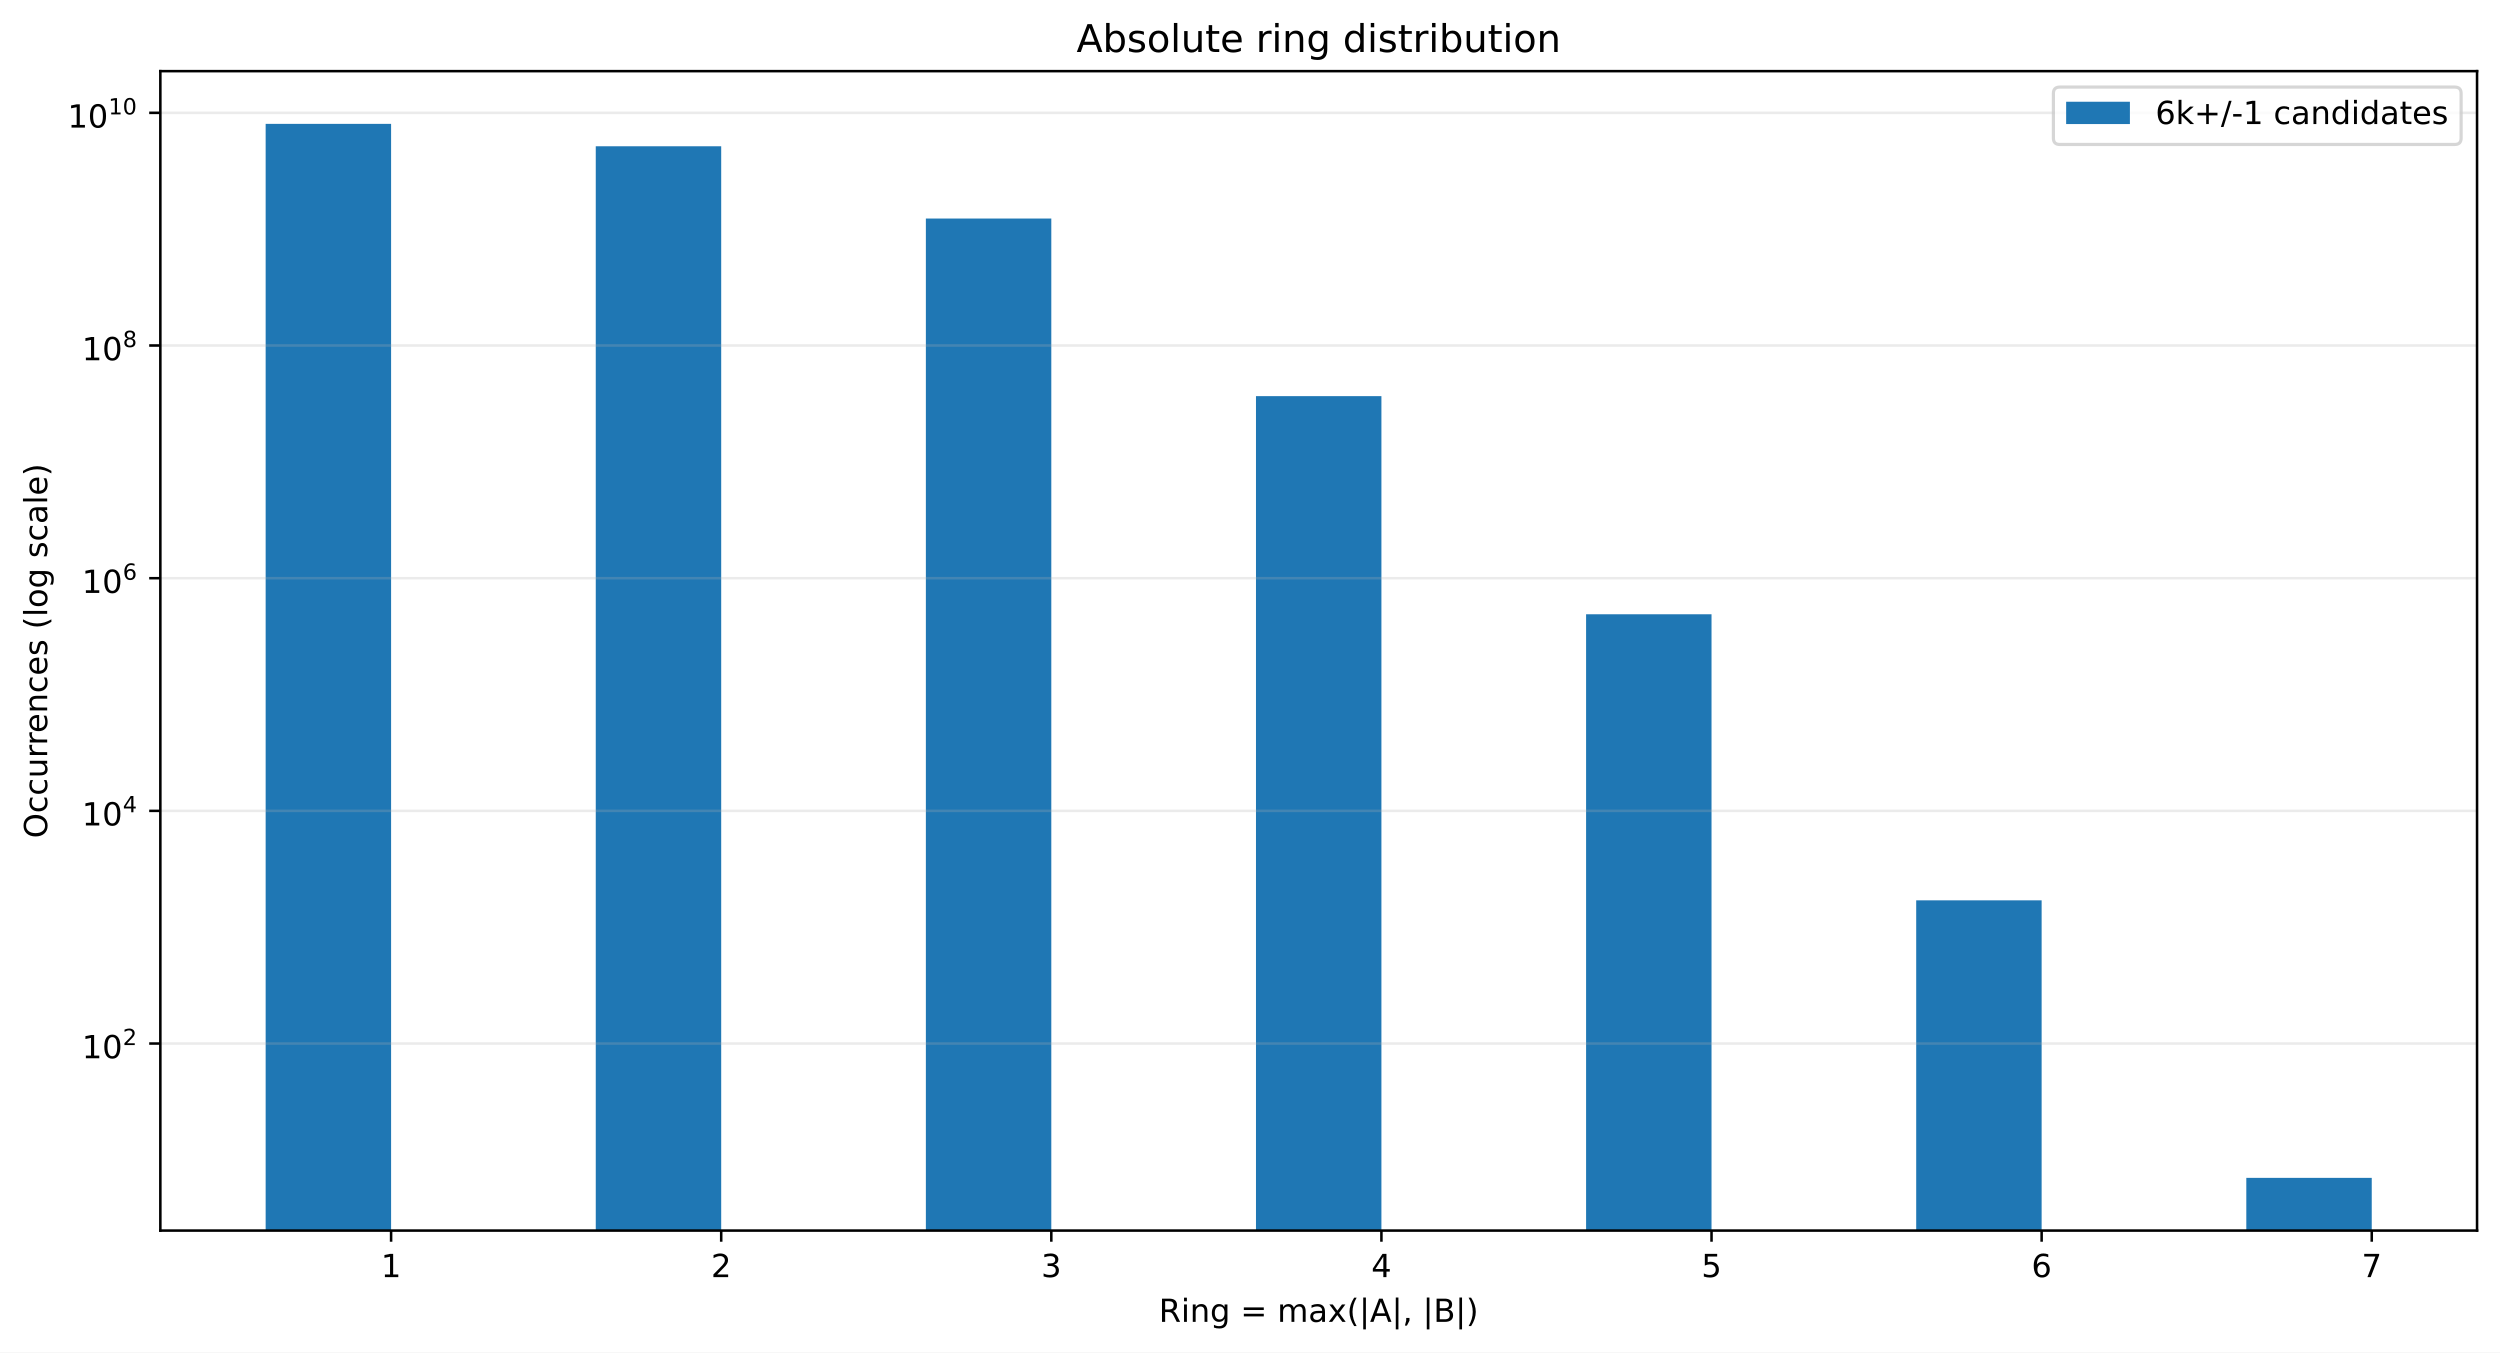
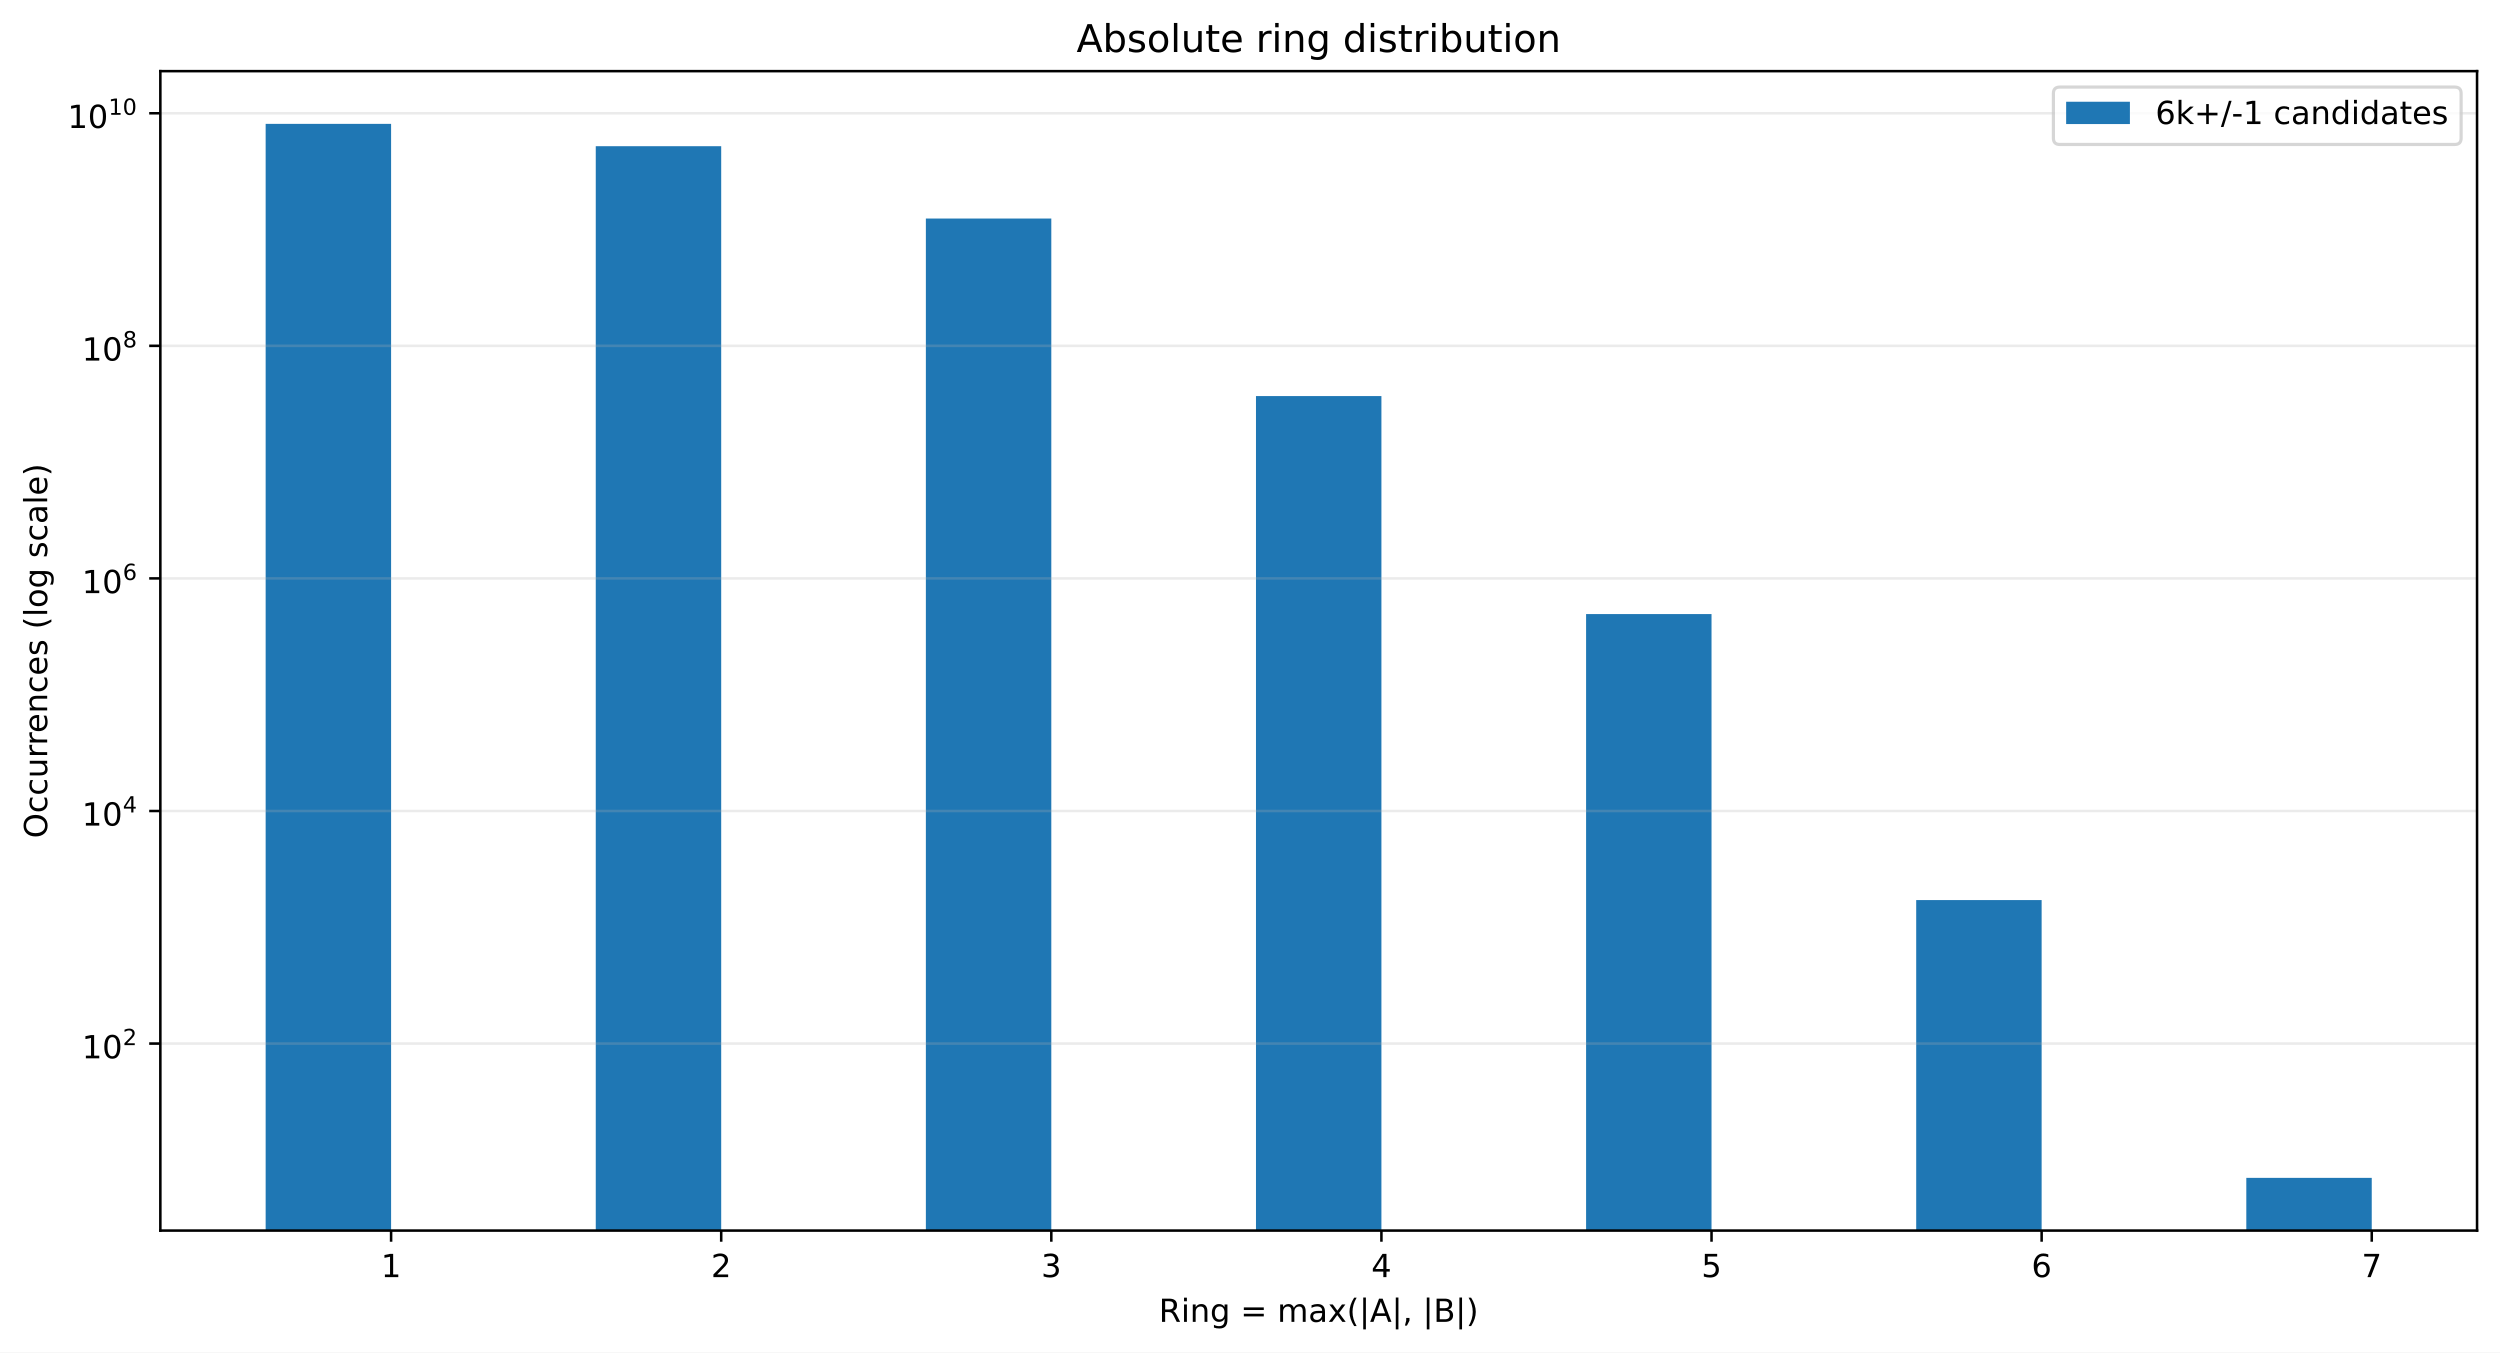
<svg xmlns="http://www.w3.org/2000/svg" xmlns:xlink="http://www.w3.org/1999/xlink" width="784.258pt" height="424.28pt" viewBox="0 0 784.258 424.28" version="1.1">
  <defs>
    <style type="text/css">*{stroke-linejoin: round; stroke-linecap: butt}</style>
  </defs>
  <g id="figure_1">
    <g id="patch_1">
      <path d="M 0 424.28  L 784.258 424.28  L 784.258 0  L 0 0  z " style="fill: #ffffff" />
    </g>
    <g id="axes_1">
      <g id="patch_2">
        <path d="M 50.301 386.036  L 777.058 386.036  L 777.058 22.318  L 50.301 22.318  z " style="fill: #ffffff" />
      </g>
      <g id="patch_3">
-         <path d="M 83.335 36895.144  L 122.687 36895.144  L 122.687 38.851  L 83.335 38.851  z " clip-path="url(#p9d83a79ca1)" style="fill: #1f77b4" />
+         <path d="M 83.335 36881.09  L 122.687 36881.09  L 122.687 38.851  L 83.335 38.851  z " clip-path="url(#p1af6a7d7ad)" style="fill: #1f77b4" />
      </g>
      <g id="patch_4">
-         <path d="M 186.891 36895.144  L 226.243 36895.144  L 226.243 45.875  L 186.891 45.875  z " clip-path="url(#p9d83a79ca1)" style="fill: #1f77b4" />
+         <path d="M 186.891 36881.09  L 226.243 36881.09  L 226.243 45.873  L 186.891 45.873  z " clip-path="url(#p1af6a7d7ad)" style="fill: #1f77b4" />
      </g>
      <g id="patch_5">
-         <path d="M 290.448 36895.144  L 329.799 36895.144  L 329.799 68.564  L 290.448 68.564  z " clip-path="url(#p9d83a79ca1)" style="fill: #1f77b4" />
+         <path d="M 290.448 36881.09  L 329.799 36881.09  L 329.799 68.552  L 290.448 68.552  z " clip-path="url(#p1af6a7d7ad)" style="fill: #1f77b4" />
      </g>
      <g id="patch_6">
-         <path d="M 394.004 36895.144  L 433.355 36895.144  L 433.355 124.276  L 394.004 124.276  z " clip-path="url(#p9d83a79ca1)" style="fill: #1f77b4" />
+         <path d="M 394.004 36881.09  L 433.355 36881.09  L 433.355 124.243  L 394.004 124.243  z " clip-path="url(#p1af6a7d7ad)" style="fill: #1f77b4" />
      </g>
      <g id="patch_7">
-         <path d="M 497.56 36895.144  L 536.912 36895.144  L 536.912 192.703  L 497.56 192.703  z " clip-path="url(#p9d83a79ca1)" style="fill: #1f77b4" />
+         <path d="M 497.56 36881.09  L 536.912 36881.09  L 536.912 192.641  L 497.56 192.641  z " clip-path="url(#p1af6a7d7ad)" style="fill: #1f77b4" />
      </g>
      <g id="patch_8">
-         <path d="M 601.116 36895.144  L 640.468 36895.144  L 640.468 282.441  L 601.116 282.441  z " clip-path="url(#p9d83a79ca1)" style="fill: #1f77b4" />
+         <path d="M 601.116 36881.09  L 640.468 36881.09  L 640.468 282.363  L 601.116 282.363  z " clip-path="url(#p1af6a7d7ad)" style="fill: #1f77b4" />
      </g>
      <g id="patch_9">
-         <path d="M 704.673 36895.144  L 744.024 36895.144  L 744.024 369.503  L 704.673 369.503  z " clip-path="url(#p9d83a79ca1)" style="fill: #1f77b4" />
+         <path d="M 704.673 36881.09  L 744.024 36881.09  L 744.024 369.503  L 704.673 369.503  z " clip-path="url(#p1af6a7d7ad)" style="fill: #1f77b4" />
      </g>
      <g id="matplotlib.axis_1">
        <g id="xtick_1">
          <g id="line2d_1">
            <defs>
-               <path id="mffdfafa941" d="M 0 0  L 0 3.5  " style="stroke: #000000; stroke-width: 0.8" />
+               <path id="m644e844375" d="M 0 0  L 0 3.5  " style="stroke: #000000; stroke-width: 0.8" />
            </defs>
            <g>
-               <use xlink:href="#mffdfafa941" x="122.687" y="386.036" style="stroke: #000000; stroke-width: 0.8" />
+               <use xlink:href="#m644e844375" x="122.687" y="386.036" style="stroke: #000000; stroke-width: 0.8" />
            </g>
          </g>
          <g id="text_1">
            <g transform="translate(119.5053 400.6334) scale(0.1 -0.1)">
              <defs>
                <path id="DejaVuSans-14" d="M 794 531  L 1825 531  L 1825 4091  L 703 3866  L 703 4441  L 1819 4666  L 2450 4666  L 2450 531  L 3481 531  L 3481 0  L 794 0  L 794 531  z " transform="scale(0.015625)" />
              </defs>
              <use xlink:href="#DejaVuSans-14" />
            </g>
          </g>
        </g>
        <g id="xtick_2">
          <g id="line2d_2">
            <g>
-               <use xlink:href="#mffdfafa941" x="226.243" y="386.036" style="stroke: #000000; stroke-width: 0.8" />
+               <use xlink:href="#m644e844375" x="226.243" y="386.036" style="stroke: #000000; stroke-width: 0.8" />
            </g>
          </g>
          <g id="text_2">
            <g transform="translate(223.0616 400.6334) scale(0.1 -0.1)">
              <defs>
                <path id="DejaVuSans-15" d="M 1228 531  L 3431 531  L 3431 0  L 469 0  L 469 531  Q 828 903 1448 1529  Q 2069 2156 2228 2338  Q 2531 2678 2651 2914  Q 2772 3150 2772 3378  Q 2772 3750 2511 3984  Q 2250 4219 1831 4219  Q 1534 4219 1204 4116  Q 875 4013 500 3803  L 500 4441  Q 881 4594 1212 4672  Q 1544 4750 1819 4750  Q 2544 4750 2975 4387  Q 3406 4025 3406 3419  Q 3406 3131 3298 2873  Q 3191 2616 2906 2266  Q 2828 2175 2409 1742  Q 1991 1309 1228 531  z " transform="scale(0.015625)" />
              </defs>
              <use xlink:href="#DejaVuSans-15" />
            </g>
          </g>
        </g>
        <g id="xtick_3">
          <g id="line2d_3">
            <g>
-               <use xlink:href="#mffdfafa941" x="329.799" y="386.036" style="stroke: #000000; stroke-width: 0.8" />
+               <use xlink:href="#m644e844375" x="329.799" y="386.036" style="stroke: #000000; stroke-width: 0.8" />
            </g>
          </g>
          <g id="text_3">
            <g transform="translate(326.6178 400.6334) scale(0.1 -0.1)">
              <defs>
                <path id="DejaVuSans-16" d="M 2597 2516  Q 3050 2419 3304 2112  Q 3559 1806 3559 1356  Q 3559 666 3084 287  Q 2609 -91 1734 -91  Q 1441 -91 1130 -33  Q 819 25 488 141  L 488 750  Q 750 597 1062 519  Q 1375 441 1716 441  Q 2309 441 2620 675  Q 2931 909 2931 1356  Q 2931 1769 2642 2001  Q 2353 2234 1838 2234  L 1294 2234  L 1294 2753  L 1863 2753  Q 2328 2753 2575 2939  Q 2822 3125 2822 3475  Q 2822 3834 2567 4026  Q 2313 4219 1838 4219  Q 1578 4219 1281 4162  Q 984 4106 628 3988  L 628 4550  Q 988 4650 1302 4700  Q 1616 4750 1894 4750  Q 2613 4750 3031 4423  Q 3450 4097 3450 3541  Q 3450 3153 3228 2886  Q 3006 2619 2597 2516  z " transform="scale(0.015625)" />
              </defs>
              <use xlink:href="#DejaVuSans-16" />
            </g>
          </g>
        </g>
        <g id="xtick_4">
          <g id="line2d_4">
            <g>
-               <use xlink:href="#mffdfafa941" x="433.355" y="386.036" style="stroke: #000000; stroke-width: 0.8" />
+               <use xlink:href="#m644e844375" x="433.355" y="386.036" style="stroke: #000000; stroke-width: 0.8" />
            </g>
          </g>
          <g id="text_4">
            <g transform="translate(430.174 400.6334) scale(0.1 -0.1)">
              <defs>
                <path id="DejaVuSans-17" d="M 2419 4116  L 825 1625  L 2419 1625  L 2419 4116  z M 2253 4666  L 3047 4666  L 3047 1625  L 3713 1625  L 3713 1100  L 3047 1100  L 3047 0  L 2419 0  L 2419 1100  L 313 1100  L 313 1709  L 2253 4666  z " transform="scale(0.015625)" />
              </defs>
              <use xlink:href="#DejaVuSans-17" />
            </g>
          </g>
        </g>
        <g id="xtick_5">
          <g id="line2d_5">
            <g>
-               <use xlink:href="#mffdfafa941" x="536.912" y="386.036" style="stroke: #000000; stroke-width: 0.8" />
+               <use xlink:href="#m644e844375" x="536.912" y="386.036" style="stroke: #000000; stroke-width: 0.8" />
            </g>
          </g>
          <g id="text_5">
            <g transform="translate(533.7303 400.6334) scale(0.1 -0.1)">
              <defs>
                <path id="DejaVuSans-18" d="M 691 4666  L 3169 4666  L 3169 4134  L 1269 4134  L 1269 2991  Q 1406 3038 1543 3061  Q 1681 3084 1819 3084  Q 2600 3084 3056 2656  Q 3513 2228 3513 1497  Q 3513 744 3044 326  Q 2575 -91 1722 -91  Q 1428 -91 1123 -41  Q 819 9 494 109  L 494 744  Q 775 591 1075 516  Q 1375 441 1709 441  Q 2250 441 2565 725  Q 2881 1009 2881 1497  Q 2881 1984 2565 2268  Q 2250 2553 1709 2553  Q 1456 2553 1204 2497  Q 953 2441 691 2322  L 691 4666  z " transform="scale(0.015625)" />
              </defs>
              <use xlink:href="#DejaVuSans-18" />
            </g>
          </g>
        </g>
        <g id="xtick_6">
          <g id="line2d_6">
            <g>
-               <use xlink:href="#mffdfafa941" x="640.468" y="386.036" style="stroke: #000000; stroke-width: 0.8" />
+               <use xlink:href="#m644e844375" x="640.468" y="386.036" style="stroke: #000000; stroke-width: 0.8" />
            </g>
          </g>
          <g id="text_6">
            <g transform="translate(637.2865 400.6334) scale(0.1 -0.1)">
              <defs>
                <path id="DejaVuSans-19" d="M 2113 2584  Q 1688 2584 1439 2293  Q 1191 2003 1191 1497  Q 1191 994 1439 701  Q 1688 409 2113 409  Q 2538 409 2786 701  Q 3034 994 3034 1497  Q 3034 2003 2786 2293  Q 2538 2584 2113 2584  z M 3366 4563  L 3366 3988  Q 3128 4100 2886 4159  Q 2644 4219 2406 4219  Q 1781 4219 1451 3797  Q 1122 3375 1075 2522  Q 1259 2794 1537 2939  Q 1816 3084 2150 3084  Q 2853 3084 3261 2657  Q 3669 2231 3669 1497  Q 3669 778 3244 343  Q 2819 -91 2113 -91  Q 1303 -91 875 529  Q 447 1150 447 2328  Q 447 3434 972 4092  Q 1497 4750 2381 4750  Q 2619 4750 2861 4703  Q 3103 4656 3366 4563  z " transform="scale(0.015625)" />
              </defs>
              <use xlink:href="#DejaVuSans-19" />
            </g>
          </g>
        </g>
        <g id="xtick_7">
          <g id="line2d_7">
            <g>
-               <use xlink:href="#mffdfafa941" x="744.024" y="386.036" style="stroke: #000000; stroke-width: 0.8" />
+               <use xlink:href="#m644e844375" x="744.024" y="386.036" style="stroke: #000000; stroke-width: 0.8" />
            </g>
          </g>
          <g id="text_7">
            <g transform="translate(740.8427 400.6334) scale(0.1 -0.1)">
              <defs>
                <path id="DejaVuSans-1a" d="M 525 4666  L 3525 4666  L 3525 4397  L 1831 0  L 1172 0  L 2766 4134  L 525 4134  L 525 4666  z " transform="scale(0.015625)" />
              </defs>
              <use xlink:href="#DejaVuSans-1a" />
            </g>
          </g>
        </g>
        <g id="text_8">
          <g transform="translate(363.5437 414.678) scale(0.1 -0.1)">
            <defs>
              <path id="DejaVuSans-35" d="M 2841 2188  Q 3044 2119 3236 1894  Q 3428 1669 3622 1275  L 4263 0  L 3584 0  L 2988 1197  Q 2756 1666 2539 1819  Q 2322 1972 1947 1972  L 1259 1972  L 1259 0  L 628 0  L 628 4666  L 2053 4666  Q 2853 4666 3247 4331  Q 3641 3997 3641 3322  Q 3641 2881 3436 2590  Q 3231 2300 2841 2188  z M 1259 4147  L 1259 2491  L 2053 2491  Q 2509 2491 2742 2702  Q 2975 2913 2975 3322  Q 2975 3731 2742 3939  Q 2509 4147 2053 4147  L 1259 4147  z " transform="scale(0.015625)" />
              <path id="DejaVuSans-4c" d="M 603 3500  L 1178 3500  L 1178 0  L 603 0  L 603 3500  z M 603 4863  L 1178 4863  L 1178 4134  L 603 4134  L 603 4863  z " transform="scale(0.015625)" />
              <path id="DejaVuSans-51" d="M 3513 2113  L 3513 0  L 2938 0  L 2938 2094  Q 2938 2591 2744 2837  Q 2550 3084 2163 3084  Q 1697 3084 1428 2787  Q 1159 2491 1159 1978  L 1159 0  L 581 0  L 581 3500  L 1159 3500  L 1159 2956  Q 1366 3272 1645 3428  Q 1925 3584 2291 3584  Q 2894 3584 3203 3211  Q 3513 2838 3513 2113  z " transform="scale(0.015625)" />
              <path id="DejaVuSans-4a" d="M 2906 1791  Q 2906 2416 2648 2759  Q 2391 3103 1925 3103  Q 1463 3103 1205 2759  Q 947 2416 947 1791  Q 947 1169 1205 825  Q 1463 481 1925 481  Q 2391 481 2648 825  Q 2906 1169 2906 1791  z M 3481 434  Q 3481 -459 3084 -895  Q 2688 -1331 1869 -1331  Q 1566 -1331 1297 -1286  Q 1028 -1241 775 -1147  L 775 -588  Q 1028 -725 1275 -790  Q 1522 -856 1778 -856  Q 2344 -856 2625 -561  Q 2906 -266 2906 331  L 2906 616  Q 2728 306 2450 153  Q 2172 0 1784 0  Q 1141 0 747 490  Q 353 981 353 1791  Q 353 2603 747 3093  Q 1141 3584 1784 3584  Q 2172 3584 2450 3431  Q 2728 3278 2906 2969  L 2906 3500  L 3481 3500  L 3481 434  z " transform="scale(0.015625)" />
              <path id="DejaVuSans-3" transform="scale(0.015625)" />
              <path id="DejaVuSans-20" d="M 678 2906  L 4684 2906  L 4684 2381  L 678 2381  L 678 2906  z M 678 1631  L 4684 1631  L 4684 1100  L 678 1100  L 678 1631  z " transform="scale(0.015625)" />
              <path id="DejaVuSans-50" d="M 3328 2828  Q 3544 3216 3844 3400  Q 4144 3584 4550 3584  Q 5097 3584 5394 3201  Q 5691 2819 5691 2113  L 5691 0  L 5113 0  L 5113 2094  Q 5113 2597 4934 2840  Q 4756 3084 4391 3084  Q 3944 3084 3684 2787  Q 3425 2491 3425 1978  L 3425 0  L 2847 0  L 2847 2094  Q 2847 2600 2669 2842  Q 2491 3084 2119 3084  Q 1678 3084 1418 2786  Q 1159 2488 1159 1978  L 1159 0  L 581 0  L 581 3500  L 1159 3500  L 1159 2956  Q 1356 3278 1631 3431  Q 1906 3584 2284 3584  Q 2666 3584 2933 3390  Q 3200 3197 3328 2828  z " transform="scale(0.015625)" />
              <path id="DejaVuSans-44" d="M 2194 1759  Q 1497 1759 1228 1600  Q 959 1441 959 1056  Q 959 750 1161 570  Q 1363 391 1709 391  Q 2188 391 2477 730  Q 2766 1069 2766 1631  L 2766 1759  L 2194 1759  z M 3341 1997  L 3341 0  L 2766 0  L 2766 531  Q 2569 213 2275 61  Q 1981 -91 1556 -91  Q 1019 -91 701 211  Q 384 513 384 1019  Q 384 1609 779 1909  Q 1175 2209 1959 2209  L 2766 2209  L 2766 2266  Q 2766 2663 2505 2880  Q 2244 3097 1772 3097  Q 1472 3097 1187 3025  Q 903 2953 641 2809  L 641 3341  Q 956 3463 1253 3523  Q 1550 3584 1831 3584  Q 2591 3584 2966 3190  Q 3341 2797 3341 1997  z " transform="scale(0.015625)" />
              <path id="DejaVuSans-5b" d="M 3513 3500  L 2247 1797  L 3578 0  L 2900 0  L 1881 1375  L 863 0  L 184 0  L 1544 1831  L 300 3500  L 978 3500  L 1906 2253  L 2834 3500  L 3513 3500  z " transform="scale(0.015625)" />
              <path id="DejaVuSans-b" d="M 1984 4856  Q 1566 4138 1362 3434  Q 1159 2731 1159 2009  Q 1159 1288 1364 580  Q 1569 -128 1984 -844  L 1484 -844  Q 1016 -109 783 600  Q 550 1309 550 2009  Q 550 2706 781 3412  Q 1013 4119 1484 4856  L 1984 4856  z " transform="scale(0.015625)" />
              <path id="DejaVuSans-5f" d="M 1344 4891  L 1344 -1509  L 813 -1509  L 813 4891  L 1344 4891  z " transform="scale(0.015625)" />
              <path id="DejaVuSans-24" d="M 2188 4044  L 1331 1722  L 3047 1722  L 2188 4044  z M 1831 4666  L 2547 4666  L 4325 0  L 3669 0  L 3244 1197  L 1141 1197  L 716 0  L 50 0  L 1831 4666  z " transform="scale(0.015625)" />
              <path id="DejaVuSans-f" d="M 750 794  L 1409 794  L 1409 256  L 897 -744  L 494 -744  L 750 256  L 750 794  z " transform="scale(0.015625)" />
              <path id="DejaVuSans-25" d="M 1259 2228  L 1259 519  L 2272 519  Q 2781 519 3026 730  Q 3272 941 3272 1375  Q 3272 1813 3026 2020  Q 2781 2228 2272 2228  L 1259 2228  z M 1259 4147  L 1259 2741  L 2194 2741  Q 2656 2741 2882 2914  Q 3109 3088 3109 3444  Q 3109 3797 2882 3972  Q 2656 4147 2194 4147  L 1259 4147  z M 628 4666  L 2241 4666  Q 2963 4666 3353 4366  Q 3744 4066 3744 3513  Q 3744 3084 3544 2831  Q 3344 2578 2956 2516  Q 3422 2416 3680 2098  Q 3938 1781 3938 1306  Q 3938 681 3513 340  Q 3088 0 2303 0  L 628 0  L 628 4666  z " transform="scale(0.015625)" />
              <path id="DejaVuSans-c" d="M 513 4856  L 1013 4856  Q 1481 4119 1714 3412  Q 1947 2706 1947 2009  Q 1947 1309 1714 600  Q 1481 -109 1013 -844  L 513 -844  Q 928 -128 1133 580  Q 1338 1288 1338 2009  Q 1338 2731 1133 3434  Q 928 4138 513 4856  z " transform="scale(0.015625)" />
            </defs>
            <use xlink:href="#DejaVuSans-35" />
            <use xlink:href="#DejaVuSans-4c" transform="translate(69.48438 0)" />
            <use xlink:href="#DejaVuSans-51" transform="translate(97.26562 0)" />
            <use xlink:href="#DejaVuSans-4a" transform="translate(160.6406 0)" />
            <use xlink:href="#DejaVuSans-3" transform="translate(224.125 0)" />
            <use xlink:href="#DejaVuSans-20" transform="translate(255.9062 0)" />
            <use xlink:href="#DejaVuSans-3" transform="translate(339.7031 0)" />
            <use xlink:href="#DejaVuSans-50" transform="translate(371.4844 0)" />
            <use xlink:href="#DejaVuSans-44" transform="translate(468.8906 0)" />
            <use xlink:href="#DejaVuSans-5b" transform="translate(530.1719 0)" />
            <use xlink:href="#DejaVuSans-b" transform="translate(589.3594 0)" />
            <use xlink:href="#DejaVuSans-5f" transform="translate(628.375 0)" />
            <use xlink:href="#DejaVuSans-24" transform="translate(662.0625 0)" />
            <use xlink:href="#DejaVuSans-5f" transform="translate(730.4688 0)" />
            <use xlink:href="#DejaVuSans-f" transform="translate(764.1562 0)" />
            <use xlink:href="#DejaVuSans-3" transform="translate(795.9375 0)" />
            <use xlink:href="#DejaVuSans-5f" transform="translate(827.7188 0)" />
            <use xlink:href="#DejaVuSans-25" transform="translate(861.4062 0)" />
            <use xlink:href="#DejaVuSans-5f" transform="translate(930.0156 0)" />
            <use xlink:href="#DejaVuSans-c" transform="translate(963.7031 0)" />
          </g>
        </g>
      </g>
      <g id="matplotlib.axis_2">
        <g id="ytick_1">
          <g id="line2d_8">
-             <path d="M 50.301 327.355  L 777.058 327.355  " clip-path="url(#p9d83a79ca1)" style="fill: none; stroke: #b0b0b0; stroke-opacity: 0.25; stroke-width: 0.8; stroke-linecap: square" />
+             <path d="M 50.301 327.371  L 777.058 327.371  " clip-path="url(#p1af6a7d7ad)" style="fill: none; stroke: #b0b0b0; stroke-opacity: 0.25; stroke-width: 0.8; stroke-linecap: square" />
          </g>
          <g id="line2d_9">
            <defs>
-               <path id="m74529e0c44" d="M 0 0  L -3.5 0  " style="stroke: #000000; stroke-width: 0.8" />
+               <path id="m22117208d7" d="M 0 0  L -3.5 0  " style="stroke: #000000; stroke-width: 0.8" />
            </defs>
            <g>
-               <use xlink:href="#m74529e0c44" x="50.301" y="327.355" style="stroke: #000000; stroke-width: 0.8" />
+               <use xlink:href="#m22117208d7" x="50.301" y="327.371" style="stroke: #000000; stroke-width: 0.8" />
            </g>
          </g>
          <g id="text_9">
-             <g transform="translate(25.70078 332.0552) scale(0.1 -0.1)">
+             <g transform="translate(25.70078 332.0715) scale(0.1 -0.1)">
              <defs>
                <path id="DejaVuSans-13" d="M 2034 4250  Q 1547 4250 1301 3770  Q 1056 3291 1056 2328  Q 1056 1369 1301 889  Q 1547 409 2034 409  Q 2525 409 2770 889  Q 3016 1369 3016 2328  Q 3016 3291 2770 3770  Q 2525 4250 2034 4250  z M 2034 4750  Q 2819 4750 3233 4129  Q 3647 3509 3647 2328  Q 3647 1150 3233 529  Q 2819 -91 2034 -91  Q 1250 -91 836 529  Q 422 1150 422 2328  Q 422 3509 836 4129  Q 1250 4750 2034 4750  z " transform="scale(0.015625)" />
              </defs>
              <use xlink:href="#DejaVuSans-14" transform="translate(0 0.746875)" />
              <use xlink:href="#DejaVuSans-13" transform="translate(63.62305 0.746875)" />
              <use xlink:href="#DejaVuSans-15" transform="translate(128.2031 42.04688) scale(0.7)" />
            </g>
          </g>
        </g>
        <g id="ytick_2">
          <g id="line2d_10">
-             <path d="M 50.301 254.366  L 777.058 254.366  " clip-path="url(#p9d83a79ca1)" style="fill: none; stroke: #b0b0b0; stroke-opacity: 0.25; stroke-width: 0.8; stroke-linecap: square" />
+             <path d="M 50.301 254.41  L 777.058 254.41  " clip-path="url(#p1af6a7d7ad)" style="fill: none; stroke: #b0b0b0; stroke-opacity: 0.25; stroke-width: 0.8; stroke-linecap: square" />
          </g>
          <g id="line2d_11">
            <g>
-               <use xlink:href="#m74529e0c44" x="50.301" y="254.366" style="stroke: #000000; stroke-width: 0.8" />
+               <use xlink:href="#m22117208d7" x="50.301" y="254.41" style="stroke: #000000; stroke-width: 0.8" />
            </g>
          </g>
          <g id="text_10">
-             <g transform="translate(25.70078 259.0156) scale(0.1 -0.1)">
+             <g transform="translate(25.70078 259.0599) scale(0.1 -0.1)">
              <use xlink:href="#DejaVuSans-14" transform="translate(0 0.665625)" />
              <use xlink:href="#DejaVuSans-13" transform="translate(63.62305 0.665625)" />
              <use xlink:href="#DejaVuSans-17" transform="translate(128.2031 41.96563) scale(0.7)" />
            </g>
          </g>
        </g>
        <g id="ytick_3">
          <g id="line2d_12">
-             <path d="M 50.301 181.376  L 777.058 181.376  " clip-path="url(#p9d83a79ca1)" style="fill: none; stroke: #b0b0b0; stroke-opacity: 0.25; stroke-width: 0.8; stroke-linecap: square" />
+             <path d="M 50.301 181.448  L 777.058 181.448  " clip-path="url(#p1af6a7d7ad)" style="fill: none; stroke: #b0b0b0; stroke-opacity: 0.25; stroke-width: 0.8; stroke-linecap: square" />
          </g>
          <g id="line2d_13">
            <g>
-               <use xlink:href="#m74529e0c44" x="50.301" y="181.376" style="stroke: #000000; stroke-width: 0.8" />
+               <use xlink:href="#m22117208d7" x="50.301" y="181.448" style="stroke: #000000; stroke-width: 0.8" />
            </g>
          </g>
          <g id="text_11">
-             <g transform="translate(25.70078 186.076) scale(0.1 -0.1)">
+             <g transform="translate(25.70078 186.1484) scale(0.1 -0.1)">
              <use xlink:href="#DejaVuSans-14" transform="translate(0 0.746875)" />
              <use xlink:href="#DejaVuSans-13" transform="translate(63.62305 0.746875)" />
              <use xlink:href="#DejaVuSans-19" transform="translate(128.2031 42.04688) scale(0.7)" />
            </g>
          </g>
        </g>
        <g id="ytick_4">
          <g id="line2d_14">
-             <path d="M 50.301 108.386  L 777.058 108.386  " clip-path="url(#p9d83a79ca1)" style="fill: none; stroke: #b0b0b0; stroke-opacity: 0.25; stroke-width: 0.8; stroke-linecap: square" />
+             <path d="M 50.301 108.487  L 777.058 108.487  " clip-path="url(#p1af6a7d7ad)" style="fill: none; stroke: #b0b0b0; stroke-opacity: 0.25; stroke-width: 0.8; stroke-linecap: square" />
          </g>
          <g id="line2d_15">
            <g>
-               <use xlink:href="#m74529e0c44" x="50.301" y="108.386" style="stroke: #000000; stroke-width: 0.8" />
+               <use xlink:href="#m22117208d7" x="50.301" y="108.487" style="stroke: #000000; stroke-width: 0.8" />
            </g>
          </g>
          <g id="text_12">
-             <g transform="translate(25.70078 113.0864) scale(0.1 -0.1)">
+             <g transform="translate(25.70078 113.1869) scale(0.1 -0.1)">
              <defs>
                <path id="DejaVuSans-1b" d="M 2034 2216  Q 1584 2216 1326 1975  Q 1069 1734 1069 1313  Q 1069 891 1326 650  Q 1584 409 2034 409  Q 2484 409 2743 651  Q 3003 894 3003 1313  Q 3003 1734 2745 1975  Q 2488 2216 2034 2216  z M 1403 2484  Q 997 2584 770 2862  Q 544 3141 544 3541  Q 544 4100 942 4425  Q 1341 4750 2034 4750  Q 2731 4750 3128 4425  Q 3525 4100 3525 3541  Q 3525 3141 3298 2862  Q 3072 2584 2669 2484  Q 3125 2378 3379 2068  Q 3634 1759 3634 1313  Q 3634 634 3220 271  Q 2806 -91 2034 -91  Q 1263 -91 848 271  Q 434 634 434 1313  Q 434 1759 690 2068  Q 947 2378 1403 2484  z M 1172 3481  Q 1172 3119 1398 2916  Q 1625 2713 2034 2713  Q 2441 2713 2670 2916  Q 2900 3119 2900 3481  Q 2900 3844 2670 4047  Q 2441 4250 2034 4250  Q 1625 4250 1398 4047  Q 1172 3844 1172 3481  z " transform="scale(0.015625)" />
              </defs>
              <use xlink:href="#DejaVuSans-14" transform="translate(0 0.746875)" />
              <use xlink:href="#DejaVuSans-13" transform="translate(63.62305 0.746875)" />
              <use xlink:href="#DejaVuSans-1b" transform="translate(128.2031 42.04688) scale(0.7)" />
            </g>
          </g>
        </g>
        <g id="ytick_5">
          <g id="line2d_16">
-             <path d="M 50.301 35.397  L 777.058 35.397  " clip-path="url(#p9d83a79ca1)" style="fill: none; stroke: #b0b0b0; stroke-opacity: 0.25; stroke-width: 0.8; stroke-linecap: square" />
+             <path d="M 50.301 35.525  L 777.058 35.525  " clip-path="url(#p1af6a7d7ad)" style="fill: none; stroke: #b0b0b0; stroke-opacity: 0.25; stroke-width: 0.8; stroke-linecap: square" />
          </g>
          <g id="line2d_17">
            <g>
-               <use xlink:href="#m74529e0c44" x="50.301" y="35.397" style="stroke: #000000; stroke-width: 0.8" />
+               <use xlink:href="#m22117208d7" x="50.301" y="35.525" style="stroke: #000000; stroke-width: 0.8" />
            </g>
          </g>
          <g id="text_13">
-             <g transform="translate(21.20078 40.09685) scale(0.1 -0.1)">
+             <g transform="translate(21.20078 40.22541) scale(0.1 -0.1)">
              <use xlink:href="#DejaVuSans-14" transform="translate(0 0.746875)" />
              <use xlink:href="#DejaVuSans-13" transform="translate(63.62305 0.746875)" />
              <use xlink:href="#DejaVuSans-14" transform="translate(128.2031 42.04688) scale(0.7)" />
              <use xlink:href="#DejaVuSans-13" transform="translate(172.7393 42.04688) scale(0.7)" />
            </g>
          </g>
        </g>
        <g id="text_14">
          <g transform="translate(14.79844 262.9551) rotate(-90) scale(0.1 -0.1)">
            <defs>
              <path id="DejaVuSans-32" d="M 2522 4238  Q 1834 4238 1429 3725  Q 1025 3213 1025 2328  Q 1025 1447 1429 934  Q 1834 422 2522 422  Q 3209 422 3611 934  Q 4013 1447 4013 2328  Q 4013 3213 3611 3725  Q 3209 4238 2522 4238  z M 2522 4750  Q 3503 4750 4090 4092  Q 4678 3434 4678 2328  Q 4678 1225 4090 567  Q 3503 -91 2522 -91  Q 1538 -91 948 565  Q 359 1222 359 2328  Q 359 3434 948 4092  Q 1538 4750 2522 4750  z " transform="scale(0.015625)" />
              <path id="DejaVuSans-46" d="M 3122 3366  L 3122 2828  Q 2878 2963 2633 3030  Q 2388 3097 2138 3097  Q 1578 3097 1268 2742  Q 959 2388 959 1747  Q 959 1106 1268 751  Q 1578 397 2138 397  Q 2388 397 2633 464  Q 2878 531 3122 666  L 3122 134  Q 2881 22 2623 -34  Q 2366 -91 2075 -91  Q 1284 -91 818 406  Q 353 903 353 1747  Q 353 2603 823 3093  Q 1294 3584 2113 3584  Q 2378 3584 2631 3529  Q 2884 3475 3122 3366  z " transform="scale(0.015625)" />
              <path id="DejaVuSans-58" d="M 544 1381  L 544 3500  L 1119 3500  L 1119 1403  Q 1119 906 1312 657  Q 1506 409 1894 409  Q 2359 409 2629 706  Q 2900 1003 2900 1516  L 2900 3500  L 3475 3500  L 3475 0  L 2900 0  L 2900 538  Q 2691 219 2414 64  Q 2138 -91 1772 -91  Q 1169 -91 856 284  Q 544 659 544 1381  z M 1991 3584  L 1991 3584  z " transform="scale(0.015625)" />
              <path id="DejaVuSans-55" d="M 2631 2963  Q 2534 3019 2420 3045  Q 2306 3072 2169 3072  Q 1681 3072 1420 2755  Q 1159 2438 1159 1844  L 1159 0  L 581 0  L 581 3500  L 1159 3500  L 1159 2956  Q 1341 3275 1631 3429  Q 1922 3584 2338 3584  Q 2397 3584 2469 3576  Q 2541 3569 2628 3553  L 2631 2963  z " transform="scale(0.015625)" />
              <path id="DejaVuSans-48" d="M 3597 1894  L 3597 1613  L 953 1613  Q 991 1019 1311 708  Q 1631 397 2203 397  Q 2534 397 2845 478  Q 3156 559 3463 722  L 3463 178  Q 3153 47 2828 -22  Q 2503 -91 2169 -91  Q 1331 -91 842 396  Q 353 884 353 1716  Q 353 2575 817 3079  Q 1281 3584 2069 3584  Q 2775 3584 3186 3129  Q 3597 2675 3597 1894  z M 3022 2063  Q 3016 2534 2758 2815  Q 2500 3097 2075 3097  Q 1594 3097 1305 2825  Q 1016 2553 972 2059  L 3022 2063  z " transform="scale(0.015625)" />
              <path id="DejaVuSans-56" d="M 2834 3397  L 2834 2853  Q 2591 2978 2328 3040  Q 2066 3103 1784 3103  Q 1356 3103 1142 2972  Q 928 2841 928 2578  Q 928 2378 1081 2264  Q 1234 2150 1697 2047  L 1894 2003  Q 2506 1872 2764 1633  Q 3022 1394 3022 966  Q 3022 478 2636 193  Q 2250 -91 1575 -91  Q 1294 -91 989 -36  Q 684 19 347 128  L 347 722  Q 666 556 975 473  Q 1284 391 1588 391  Q 1994 391 2212 530  Q 2431 669 2431 922  Q 2431 1156 2273 1281  Q 2116 1406 1581 1522  L 1381 1569  Q 847 1681 609 1914  Q 372 2147 372 2553  Q 372 3047 722 3315  Q 1072 3584 1716 3584  Q 2034 3584 2315 3537  Q 2597 3491 2834 3397  z " transform="scale(0.015625)" />
              <path id="DejaVuSans-4f" d="M 603 4863  L 1178 4863  L 1178 0  L 603 0  L 603 4863  z " transform="scale(0.015625)" />
              <path id="DejaVuSans-52" d="M 1959 3097  Q 1497 3097 1228 2736  Q 959 2375 959 1747  Q 959 1119 1226 758  Q 1494 397 1959 397  Q 2419 397 2687 759  Q 2956 1122 2956 1747  Q 2956 2369 2687 2733  Q 2419 3097 1959 3097  z M 1959 3584  Q 2709 3584 3137 3096  Q 3566 2609 3566 1747  Q 3566 888 3137 398  Q 2709 -91 1959 -91  Q 1206 -91 779 398  Q 353 888 353 1747  Q 353 2609 779 3096  Q 1206 3584 1959 3584  z " transform="scale(0.015625)" />
            </defs>
            <use xlink:href="#DejaVuSans-32" />
            <use xlink:href="#DejaVuSans-46" transform="translate(78.71875 0)" />
            <use xlink:href="#DejaVuSans-46" transform="translate(133.7031 0)" />
            <use xlink:href="#DejaVuSans-58" transform="translate(188.6875 0)" />
            <use xlink:href="#DejaVuSans-55" transform="translate(252.0625 0)" />
            <use xlink:href="#DejaVuSans-55" transform="translate(291.4219 0)" />
            <use xlink:href="#DejaVuSans-48" transform="translate(330.3281 0)" />
            <use xlink:href="#DejaVuSans-51" transform="translate(391.8594 0)" />
            <use xlink:href="#DejaVuSans-46" transform="translate(455.2344 0)" />
            <use xlink:href="#DejaVuSans-48" transform="translate(510.2188 0)" />
            <use xlink:href="#DejaVuSans-56" transform="translate(571.75 0)" />
            <use xlink:href="#DejaVuSans-3" transform="translate(623.8438 0)" />
            <use xlink:href="#DejaVuSans-b" transform="translate(655.625 0)" />
            <use xlink:href="#DejaVuSans-4f" transform="translate(694.6406 0)" />
            <use xlink:href="#DejaVuSans-52" transform="translate(722.4219 0)" />
            <use xlink:href="#DejaVuSans-4a" transform="translate(783.6094 0)" />
            <use xlink:href="#DejaVuSans-3" transform="translate(847.0938 0)" />
            <use xlink:href="#DejaVuSans-56" transform="translate(878.875 0)" />
            <use xlink:href="#DejaVuSans-46" transform="translate(930.9688 0)" />
            <use xlink:href="#DejaVuSans-44" transform="translate(985.9531 0)" />
            <use xlink:href="#DejaVuSans-4f" transform="translate(1047.234 0)" />
            <use xlink:href="#DejaVuSans-48" transform="translate(1075.016 0)" />
            <use xlink:href="#DejaVuSans-c" transform="translate(1136.547 0)" />
          </g>
        </g>
      </g>
      <g id="patch_10">
        <path d="M 50.301 386.036  L 50.301 22.318  " style="fill: none; stroke: #000000; stroke-width: 0.8; stroke-linejoin: miter; stroke-linecap: square" />
      </g>
      <g id="patch_11">
        <path d="M 777.058 386.036  L 777.058 22.318  " style="fill: none; stroke: #000000; stroke-width: 0.8; stroke-linejoin: miter; stroke-linecap: square" />
      </g>
      <g id="patch_12">
        <path d="M 50.301 386.036  L 777.058 386.036  " style="fill: none; stroke: #000000; stroke-width: 0.8; stroke-linejoin: miter; stroke-linecap: square" />
      </g>
      <g id="patch_13">
        <path d="M 50.301 22.318  L 777.058 22.318  " style="fill: none; stroke: #000000; stroke-width: 0.8; stroke-linejoin: miter; stroke-linecap: square" />
      </g>
      <g id="text_15">
        <g transform="translate(337.7055 16.31812) scale(0.12 -0.12)">
          <defs>
            <path id="DejaVuSans-45" d="M 3116 1747  Q 3116 2381 2855 2742  Q 2594 3103 2138 3103  Q 1681 3103 1420 2742  Q 1159 2381 1159 1747  Q 1159 1113 1420 752  Q 1681 391 2138 391  Q 2594 391 2855 752  Q 3116 1113 3116 1747  z M 1159 2969  Q 1341 3281 1617 3432  Q 1894 3584 2278 3584  Q 2916 3584 3314 3078  Q 3713 2572 3713 1747  Q 3713 922 3314 415  Q 2916 -91 2278 -91  Q 1894 -91 1617 61  Q 1341 213 1159 525  L 1159 0  L 581 0  L 581 4863  L 1159 4863  L 1159 2969  z " transform="scale(0.015625)" />
            <path id="DejaVuSans-57" d="M 1172 4494  L 1172 3500  L 2356 3500  L 2356 3053  L 1172 3053  L 1172 1153  Q 1172 725 1289 603  Q 1406 481 1766 481  L 2356 481  L 2356 0  L 1766 0  Q 1100 0 847 248  Q 594 497 594 1153  L 594 3053  L 172 3053  L 172 3500  L 594 3500  L 594 4494  L 1172 4494  z " transform="scale(0.015625)" />
            <path id="DejaVuSans-47" d="M 2906 2969  L 2906 4863  L 3481 4863  L 3481 0  L 2906 0  L 2906 525  Q 2725 213 2448 61  Q 2172 -91 1784 -91  Q 1150 -91 751 415  Q 353 922 353 1747  Q 353 2572 751 3078  Q 1150 3584 1784 3584  Q 2172 3584 2448 3432  Q 2725 3281 2906 2969  z M 947 1747  Q 947 1113 1208 752  Q 1469 391 1925 391  Q 2381 391 2643 752  Q 2906 1113 2906 1747  Q 2906 2381 2643 2742  Q 2381 3103 1925 3103  Q 1469 3103 1208 2742  Q 947 2381 947 1747  z " transform="scale(0.015625)" />
          </defs>
          <use xlink:href="#DejaVuSans-24" />
          <use xlink:href="#DejaVuSans-45" transform="translate(68.40625 0)" />
          <use xlink:href="#DejaVuSans-56" transform="translate(131.8906 0)" />
          <use xlink:href="#DejaVuSans-52" transform="translate(183.9844 0)" />
          <use xlink:href="#DejaVuSans-4f" transform="translate(245.1719 0)" />
          <use xlink:href="#DejaVuSans-58" transform="translate(272.9531 0)" />
          <use xlink:href="#DejaVuSans-57" transform="translate(336.3281 0)" />
          <use xlink:href="#DejaVuSans-48" transform="translate(375.5312 0)" />
          <use xlink:href="#DejaVuSans-3" transform="translate(437.0625 0)" />
          <use xlink:href="#DejaVuSans-55" transform="translate(468.8438 0)" />
          <use xlink:href="#DejaVuSans-4c" transform="translate(509.9531 0)" />
          <use xlink:href="#DejaVuSans-51" transform="translate(537.7344 0)" />
          <use xlink:href="#DejaVuSans-4a" transform="translate(601.1094 0)" />
          <use xlink:href="#DejaVuSans-3" transform="translate(664.5938 0)" />
          <use xlink:href="#DejaVuSans-47" transform="translate(696.375 0)" />
          <use xlink:href="#DejaVuSans-4c" transform="translate(759.8594 0)" />
          <use xlink:href="#DejaVuSans-56" transform="translate(787.6406 0)" />
          <use xlink:href="#DejaVuSans-57" transform="translate(839.7344 0)" />
          <use xlink:href="#DejaVuSans-55" transform="translate(878.9375 0)" />
          <use xlink:href="#DejaVuSans-4c" transform="translate(920.0469 0)" />
          <use xlink:href="#DejaVuSans-45" transform="translate(947.8281 0)" />
          <use xlink:href="#DejaVuSans-58" transform="translate(1011.312 0)" />
          <use xlink:href="#DejaVuSans-57" transform="translate(1074.688 0)" />
          <use xlink:href="#DejaVuSans-4c" transform="translate(1113.891 0)" />
          <use xlink:href="#DejaVuSans-52" transform="translate(1141.672 0)" />
          <use xlink:href="#DejaVuSans-51" transform="translate(1202.859 0)" />
        </g>
      </g>
      <g id="legend_1">
        <g id="patch_14">
          <path d="M 646.158 45.319  L 770.058 45.319  Q 772.058 45.319 772.058 43.319  L 772.058 29.318  Q 772.058 27.318 770.058 27.318  L 646.158 27.318  Q 644.158 27.318 644.158 29.318  L 644.158 43.319  Q 644.158 45.319 646.158 45.319  z " style="fill: #ffffff; opacity: 0.8; stroke: #cccccc; stroke-linejoin: miter" />
        </g>
        <g id="patch_15">
          <path d="M 648.158 38.917  L 668.158 38.917  L 668.158 31.917  L 648.158 31.917  z " style="fill: #1f77b4" />
        </g>
        <g id="text_16">
          <g transform="translate(676.1584 38.91656) scale(0.1 -0.1)">
            <defs>
              <path id="DejaVuSans-4e" d="M 581 4863  L 1159 4863  L 1159 1991  L 2875 3500  L 3609 3500  L 1753 1863  L 3688 0  L 2938 0  L 1159 1709  L 1159 0  L 581 0  L 581 4863  z " transform="scale(0.015625)" />
              <path id="DejaVuSans-e" d="M 2944 4013  L 2944 2272  L 4684 2272  L 4684 1741  L 2944 1741  L 2944 0  L 2419 0  L 2419 1741  L 678 1741  L 678 2272  L 2419 2272  L 2419 4013  L 2944 4013  z " transform="scale(0.015625)" />
              <path id="DejaVuSans-12" d="M 1625 4666  L 2156 4666  L 531 -594  L 0 -594  L 1625 4666  z " transform="scale(0.015625)" />
              <path id="DejaVuSans-10" d="M 313 2009  L 1997 2009  L 1997 1497  L 313 1497  L 313 2009  z " transform="scale(0.015625)" />
            </defs>
            <use xlink:href="#DejaVuSans-19" />
            <use xlink:href="#DejaVuSans-4e" transform="translate(63.625 0)" />
            <use xlink:href="#DejaVuSans-e" transform="translate(121.5312 0)" />
            <use xlink:href="#DejaVuSans-12" transform="translate(205.3281 0)" />
            <use xlink:href="#DejaVuSans-10" transform="translate(239.0156 0)" />
            <use xlink:href="#DejaVuSans-14" transform="translate(275.0938 0)" />
            <use xlink:href="#DejaVuSans-3" transform="translate(338.7188 0)" />
            <use xlink:href="#DejaVuSans-46" transform="translate(370.5 0)" />
            <use xlink:href="#DejaVuSans-44" transform="translate(425.4844 0)" />
            <use xlink:href="#DejaVuSans-51" transform="translate(486.7656 0)" />
            <use xlink:href="#DejaVuSans-47" transform="translate(550.1406 0)" />
            <use xlink:href="#DejaVuSans-4c" transform="translate(613.625 0)" />
            <use xlink:href="#DejaVuSans-47" transform="translate(641.4062 0)" />
            <use xlink:href="#DejaVuSans-44" transform="translate(704.8906 0)" />
            <use xlink:href="#DejaVuSans-57" transform="translate(766.1719 0)" />
            <use xlink:href="#DejaVuSans-48" transform="translate(805.375 0)" />
            <use xlink:href="#DejaVuSans-56" transform="translate(866.9062 0)" />
          </g>
        </g>
      </g>
    </g>
  </g>
  <defs>
-     <clipPath id="p9d83a79ca1">
+     <clipPath id="p1af6a7d7ad">
      <rect x="50.301" y="22.318" width="726.758" height="363.718" />
    </clipPath>
  </defs>
</svg>
